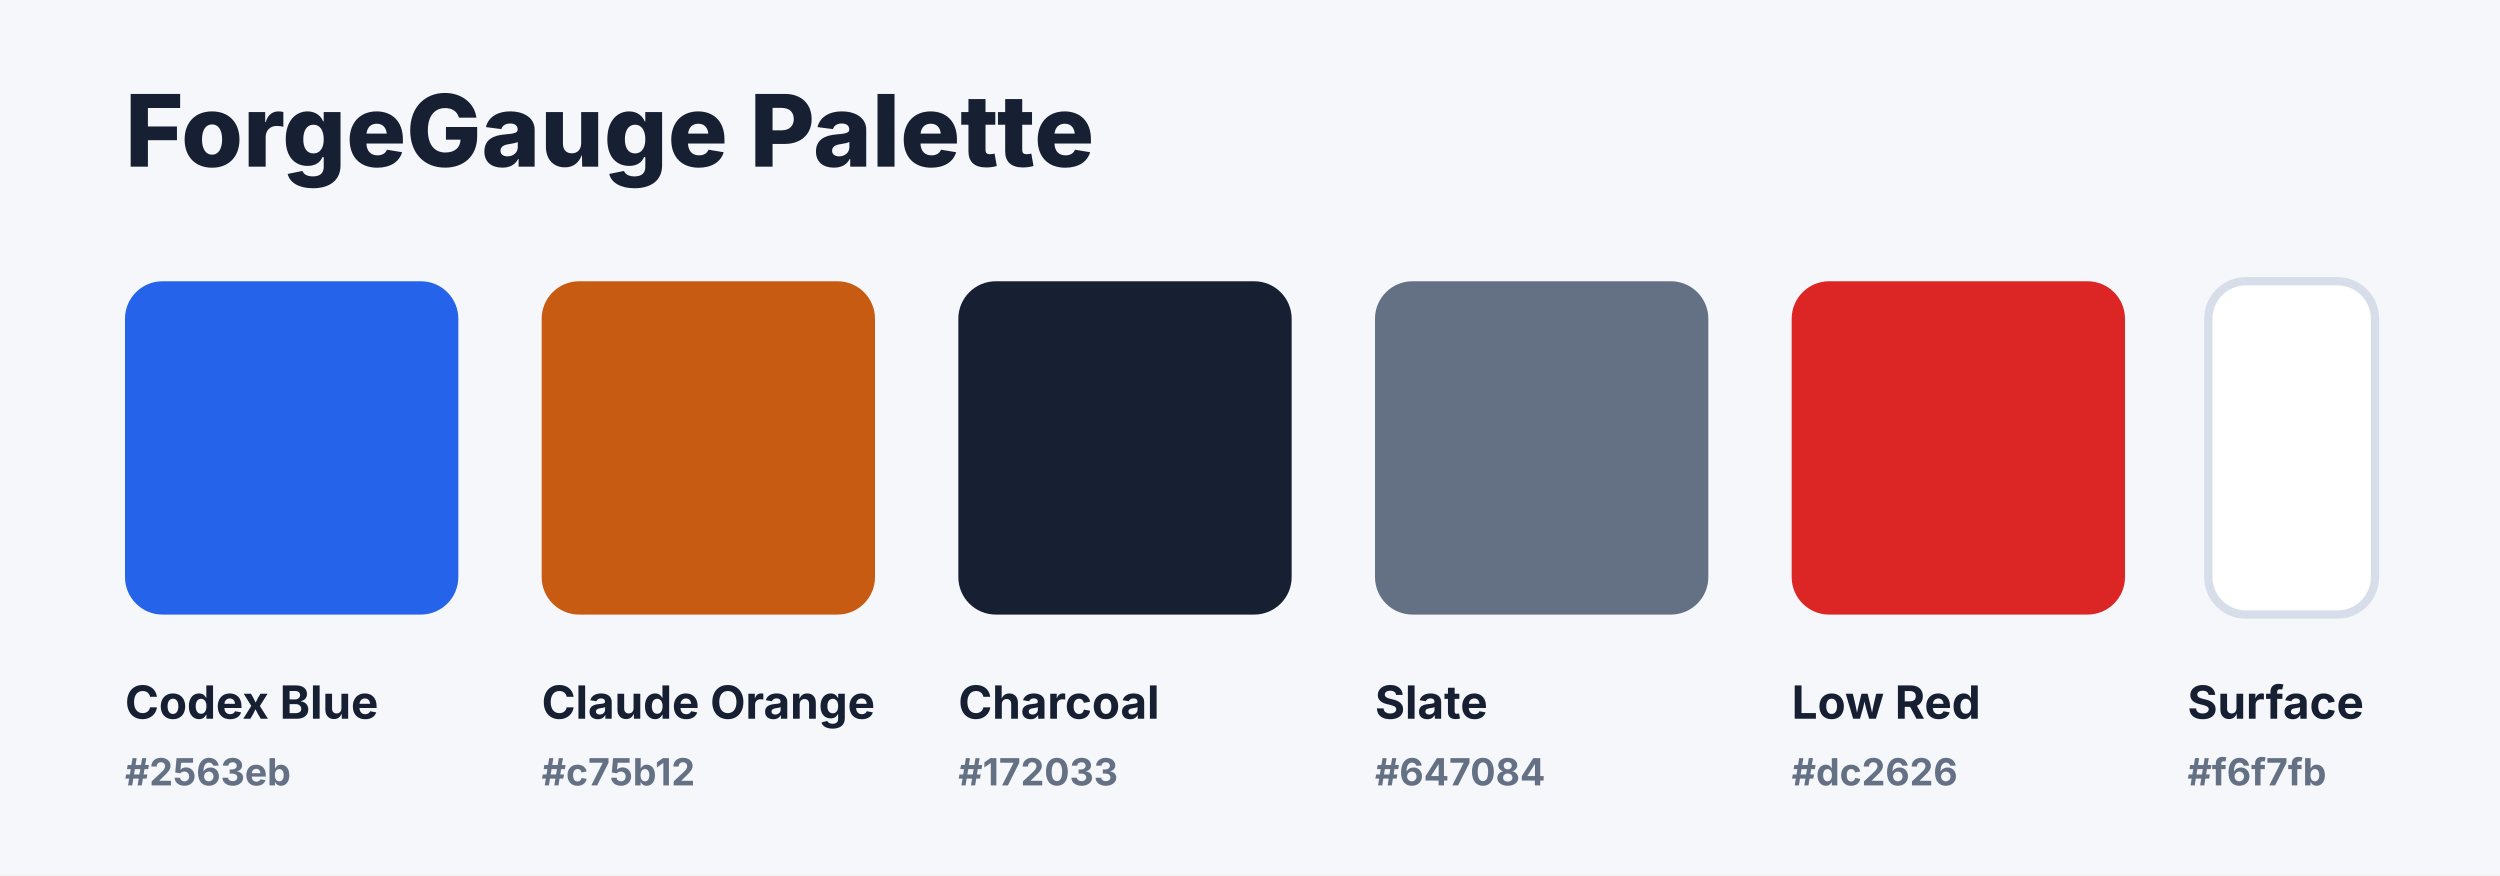
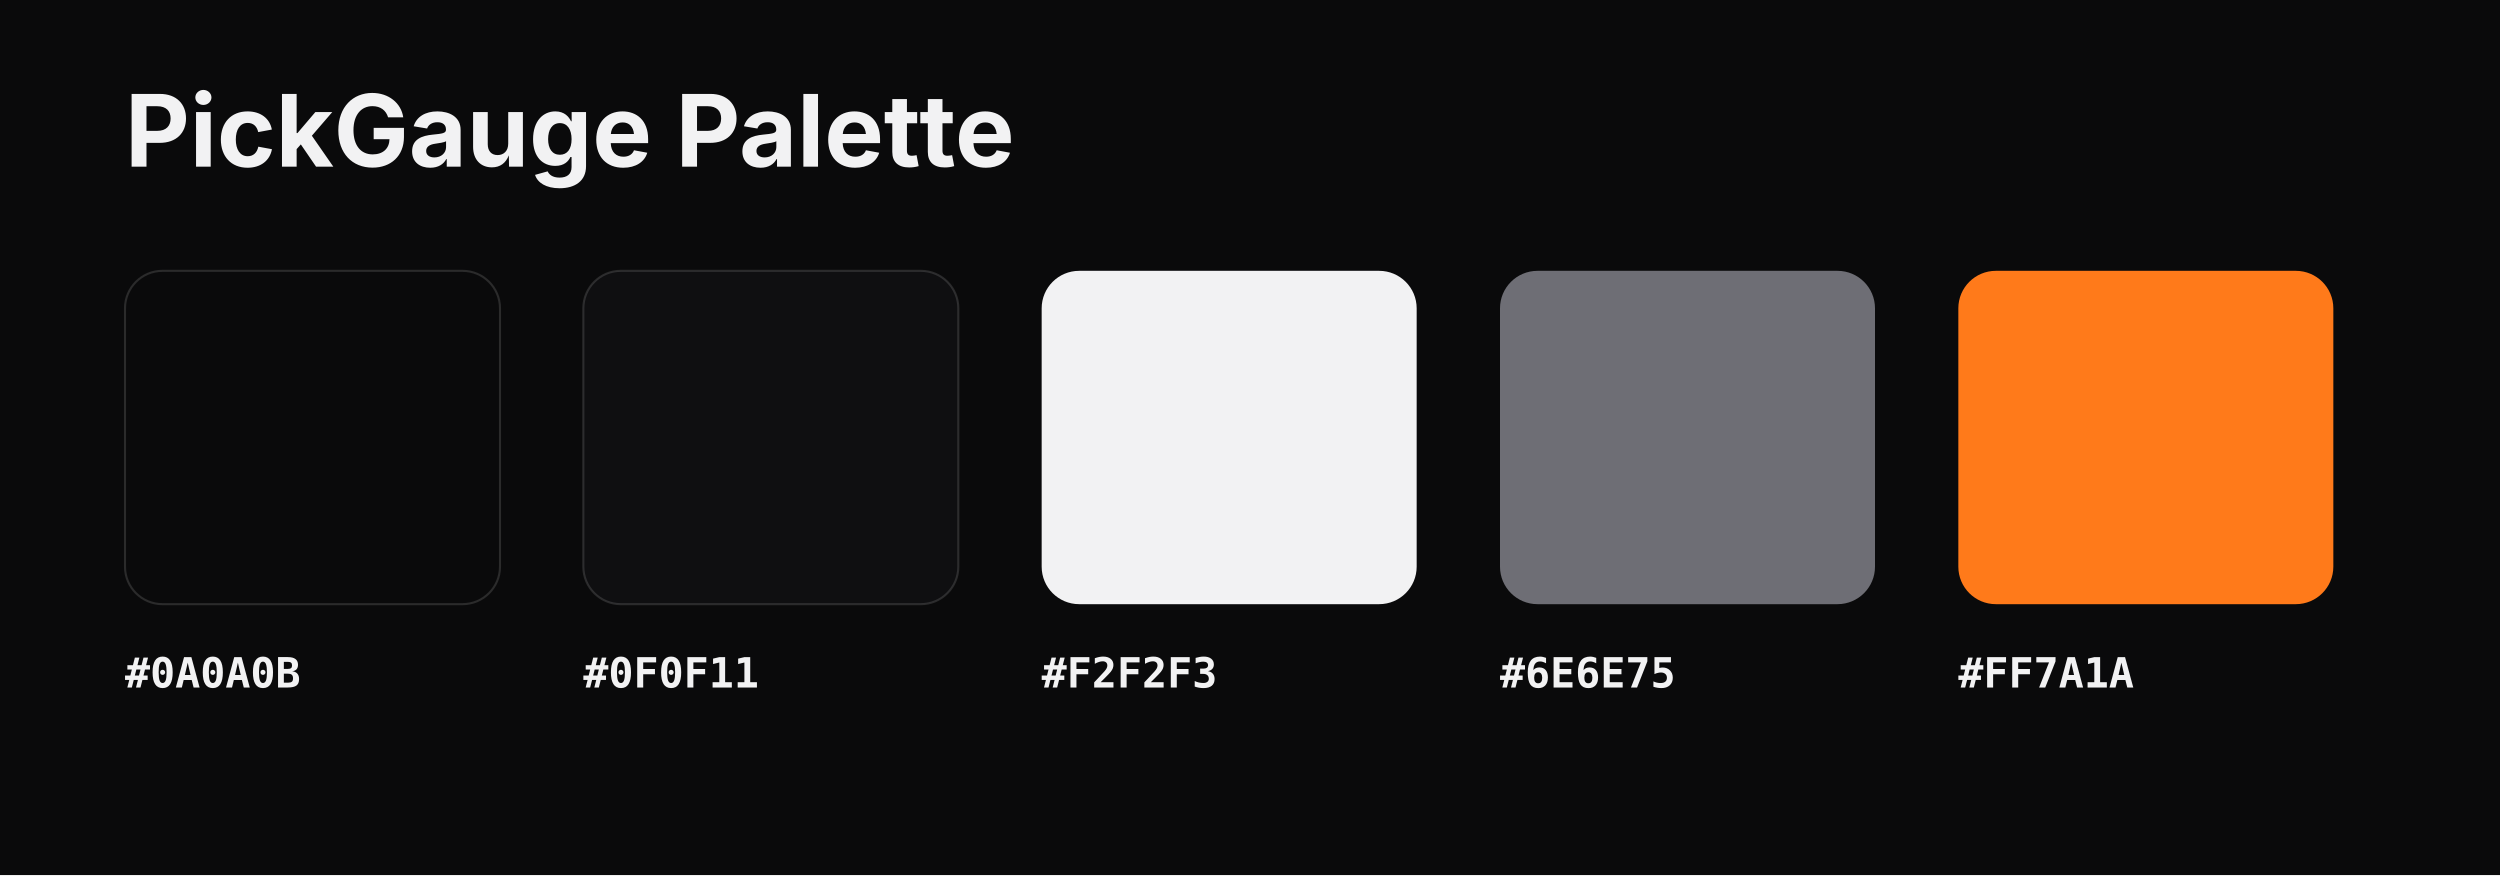
- <svg xmlns="http://www.w3.org/2000/svg" viewBox="0 0 1200 420" role="img" aria-labelledby="title desc">
-   <rect width="1200" height="420" fill="#f6f7fb" />
-   <text x="60" y="80" fill="#172033" font-family="Inter, Segoe UI, Arial, sans-serif" font-size="48" font-weight="800">ForgeGauge Palette</text>
-   <g font-family="Inter, Segoe UI, Arial, sans-serif" font-size="22" font-weight="700">
-     <g transform="translate(60 135)">
-       <rect width="160" height="160" rx="18" fill="#2563eb" />
-       <text y="210" fill="#172033">Codex Blue</text>
-       <text y="242" fill="#647084" font-size="18">#2563eb</text>
-     </g>
-     <g transform="translate(260 135)">
-       <rect width="160" height="160" rx="18" fill="#c75b12" />
-       <text y="210" fill="#172033">Claude Orange</text>
-       <text y="242" fill="#647084" font-size="18">#c75b12</text>
-     </g>
-     <g transform="translate(460 135)">
-       <rect width="160" height="160" rx="18" fill="#172033" />
-       <text y="210" fill="#172033">Charcoal</text>
-       <text y="242" fill="#647084" font-size="18">#172033</text>
-     </g>
-     <g transform="translate(660 135)">
-       <rect width="160" height="160" rx="18" fill="#647084" />
-       <text y="210" fill="#172033">Slate</text>
-       <text y="242" fill="#647084" font-size="18">#647084</text>
-     </g>
-     <g transform="translate(860 135)">
-       <rect width="160" height="160" rx="18" fill="#dc2626" />
-       <text y="210" fill="#172033">Low Red</text>
-       <text y="242" fill="#647084" font-size="18">#dc2626</text>
-     </g>
-     <g transform="translate(1060 135)">
-       <rect width="80" height="160" rx="18" fill="#ffffff" stroke="#d8dee9" stroke-width="4" />
-       <text x="-10" y="210" fill="#172033">Surface</text>
-       <text x="-10" y="242" fill="#647084" font-size="18">#f6f7fb</text>
-     </g>
+ <svg xmlns="http://www.w3.org/2000/svg" viewBox="0 0 1200 420" fill="none" role="img" aria-labelledby="title desc">
+   <rect width="1200" height="420" fill="#0A0A0B" />
+   <text x="60" y="80" fill="#F2F2F3" font-family="Geist, Inter, Arial, sans-serif" font-size="48" font-weight="750">PickGauge Palette</text>
+   <g font-family="Geist Mono, JetBrains Mono, monospace" font-size="20" font-weight="600" fill="#F2F2F3">
+     <rect x="60" y="130" width="180" height="160" rx="18" fill="#0A0A0B" stroke="#F2F2F3" stroke-opacity="0.14" />
+     <text x="60" y="330">#0A0A0B</text>
+     <rect x="280" y="130" width="180" height="160" rx="18" fill="#0F0F11" stroke="#F2F2F3" stroke-opacity="0.14" />
+     <text x="280" y="330">#0F0F11</text>
+     <rect x="500" y="130" width="180" height="160" rx="18" fill="#F2F2F3" />
+     <text x="500" y="330">#F2F2F3</text>
+     <rect x="720" y="130" width="180" height="160" rx="18" fill="#6E6E75" />
+     <text x="720" y="330">#6E6E75</text>
+     <rect x="940" y="130" width="180" height="160" rx="18" fill="#FF7A1A" />
+     <text x="940" y="330">#FF7A1A</text>
  </g>
</svg>
